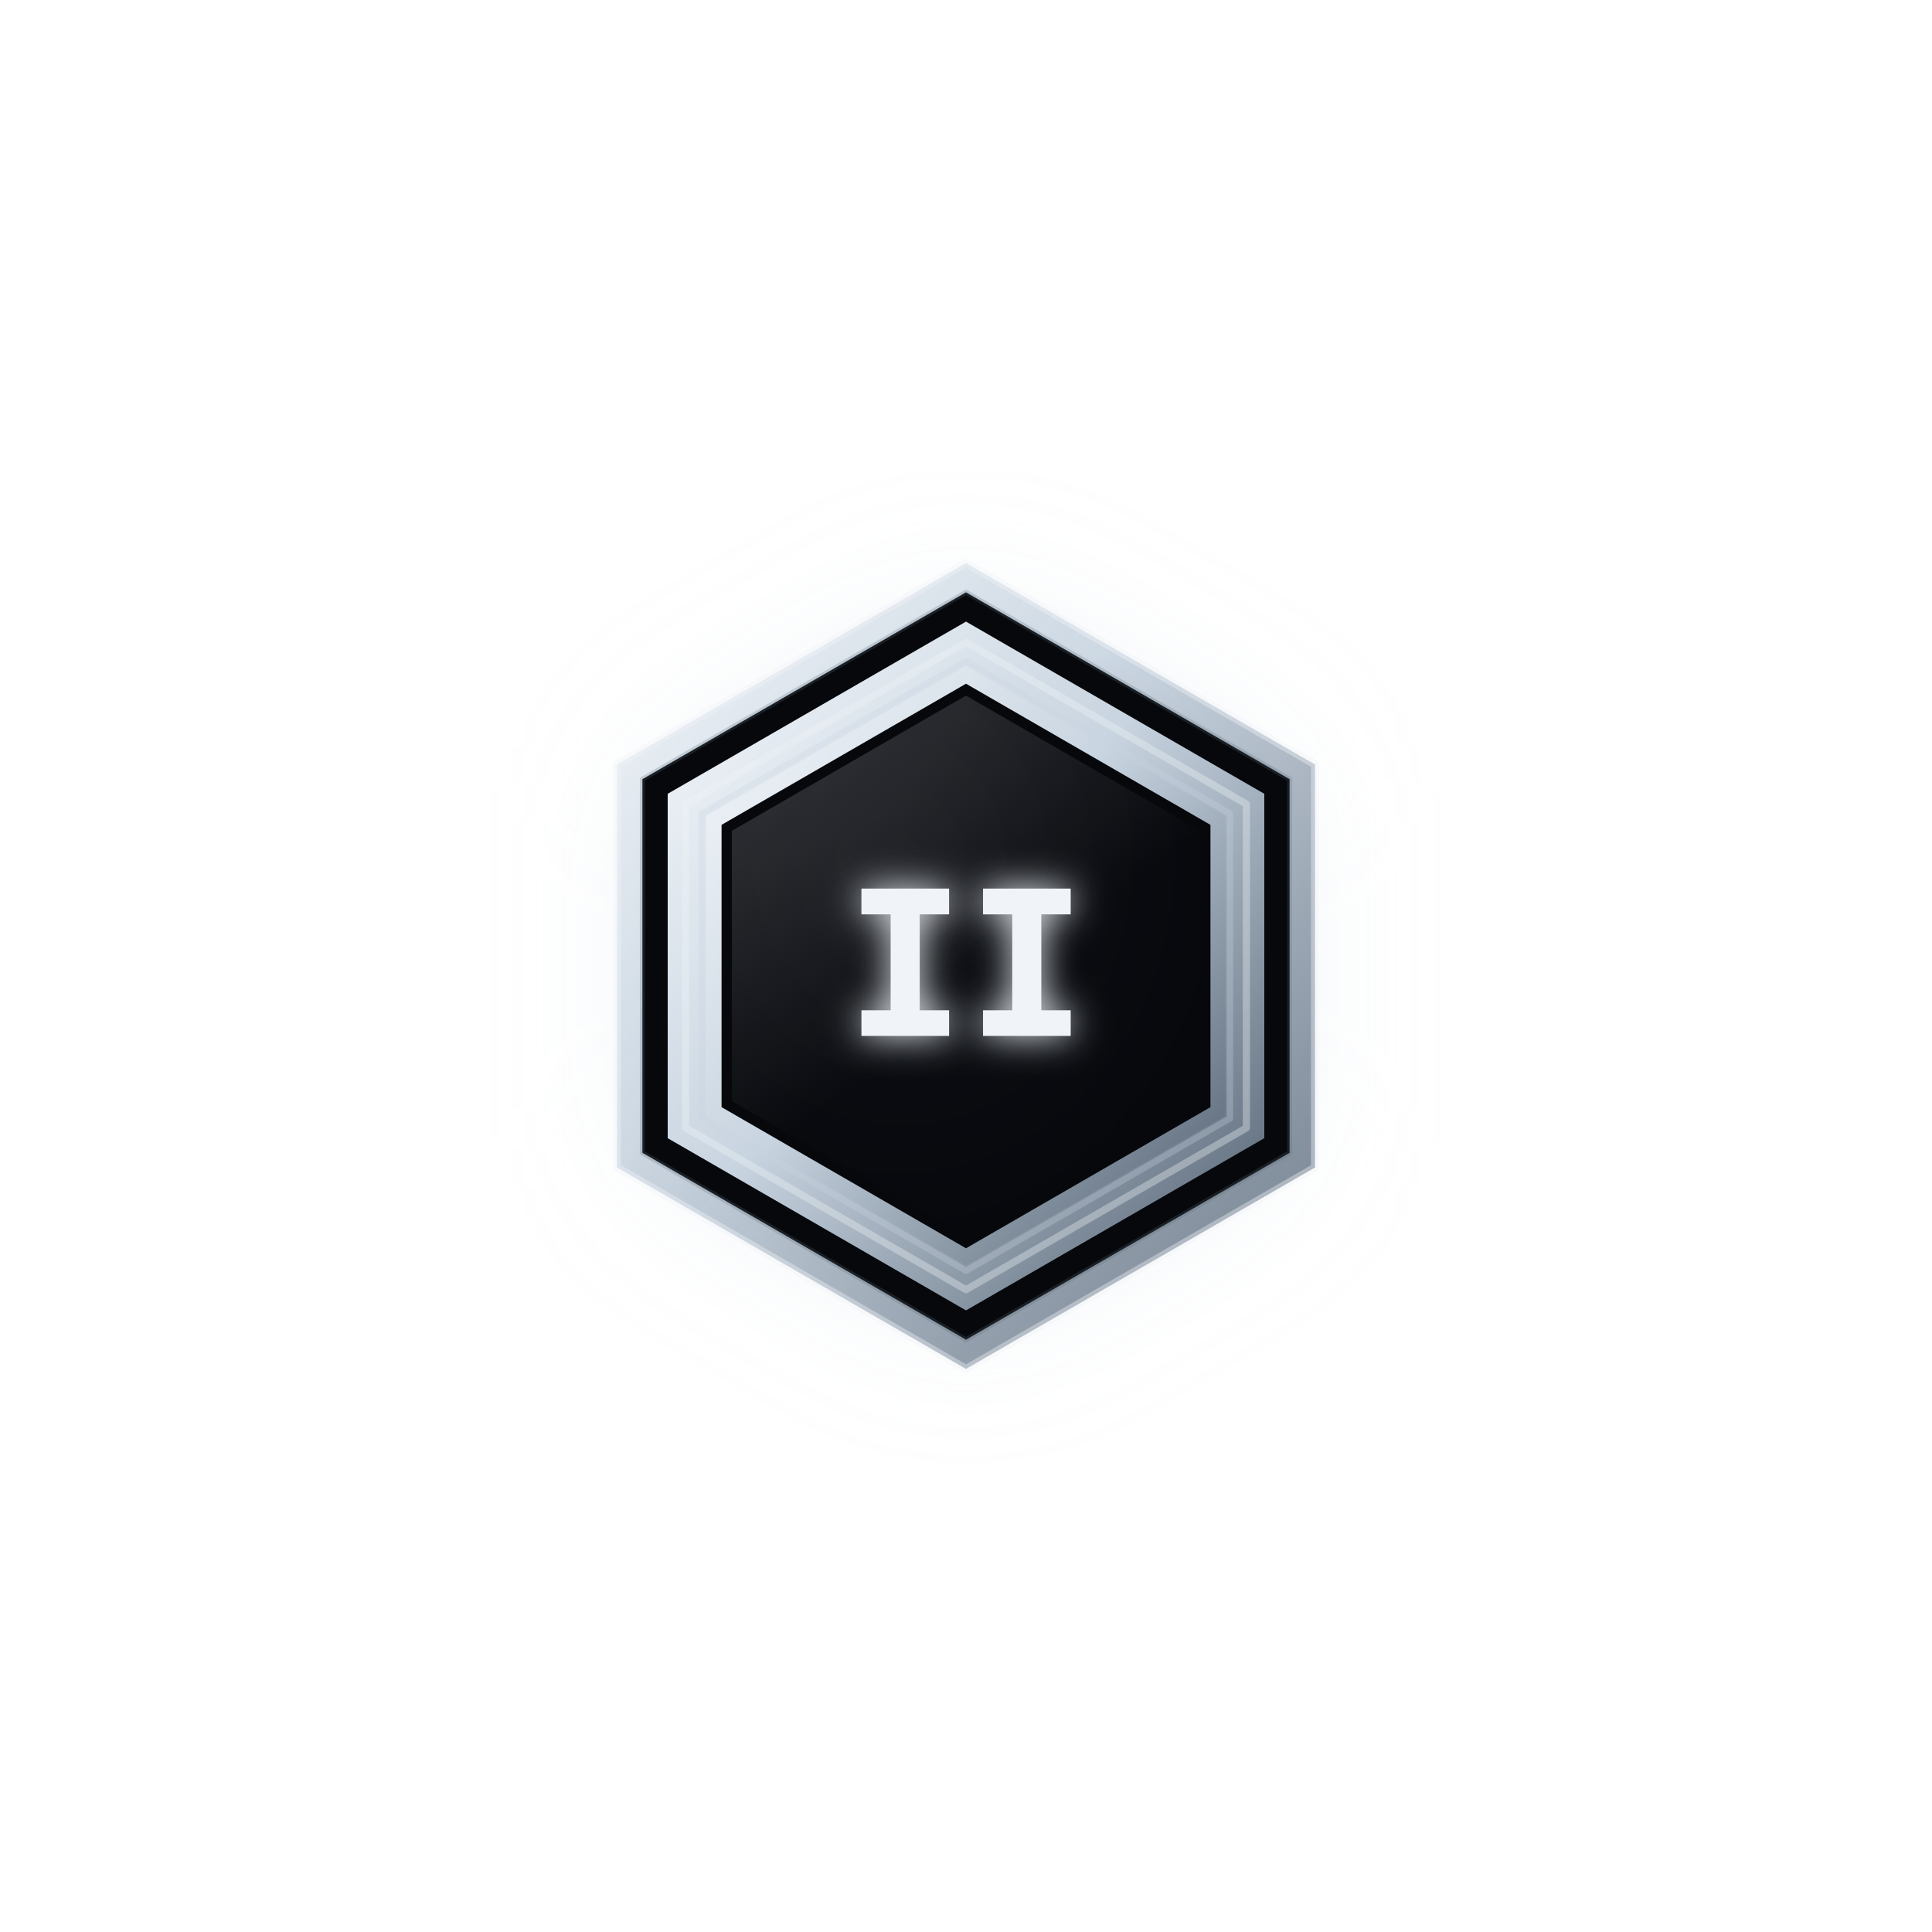
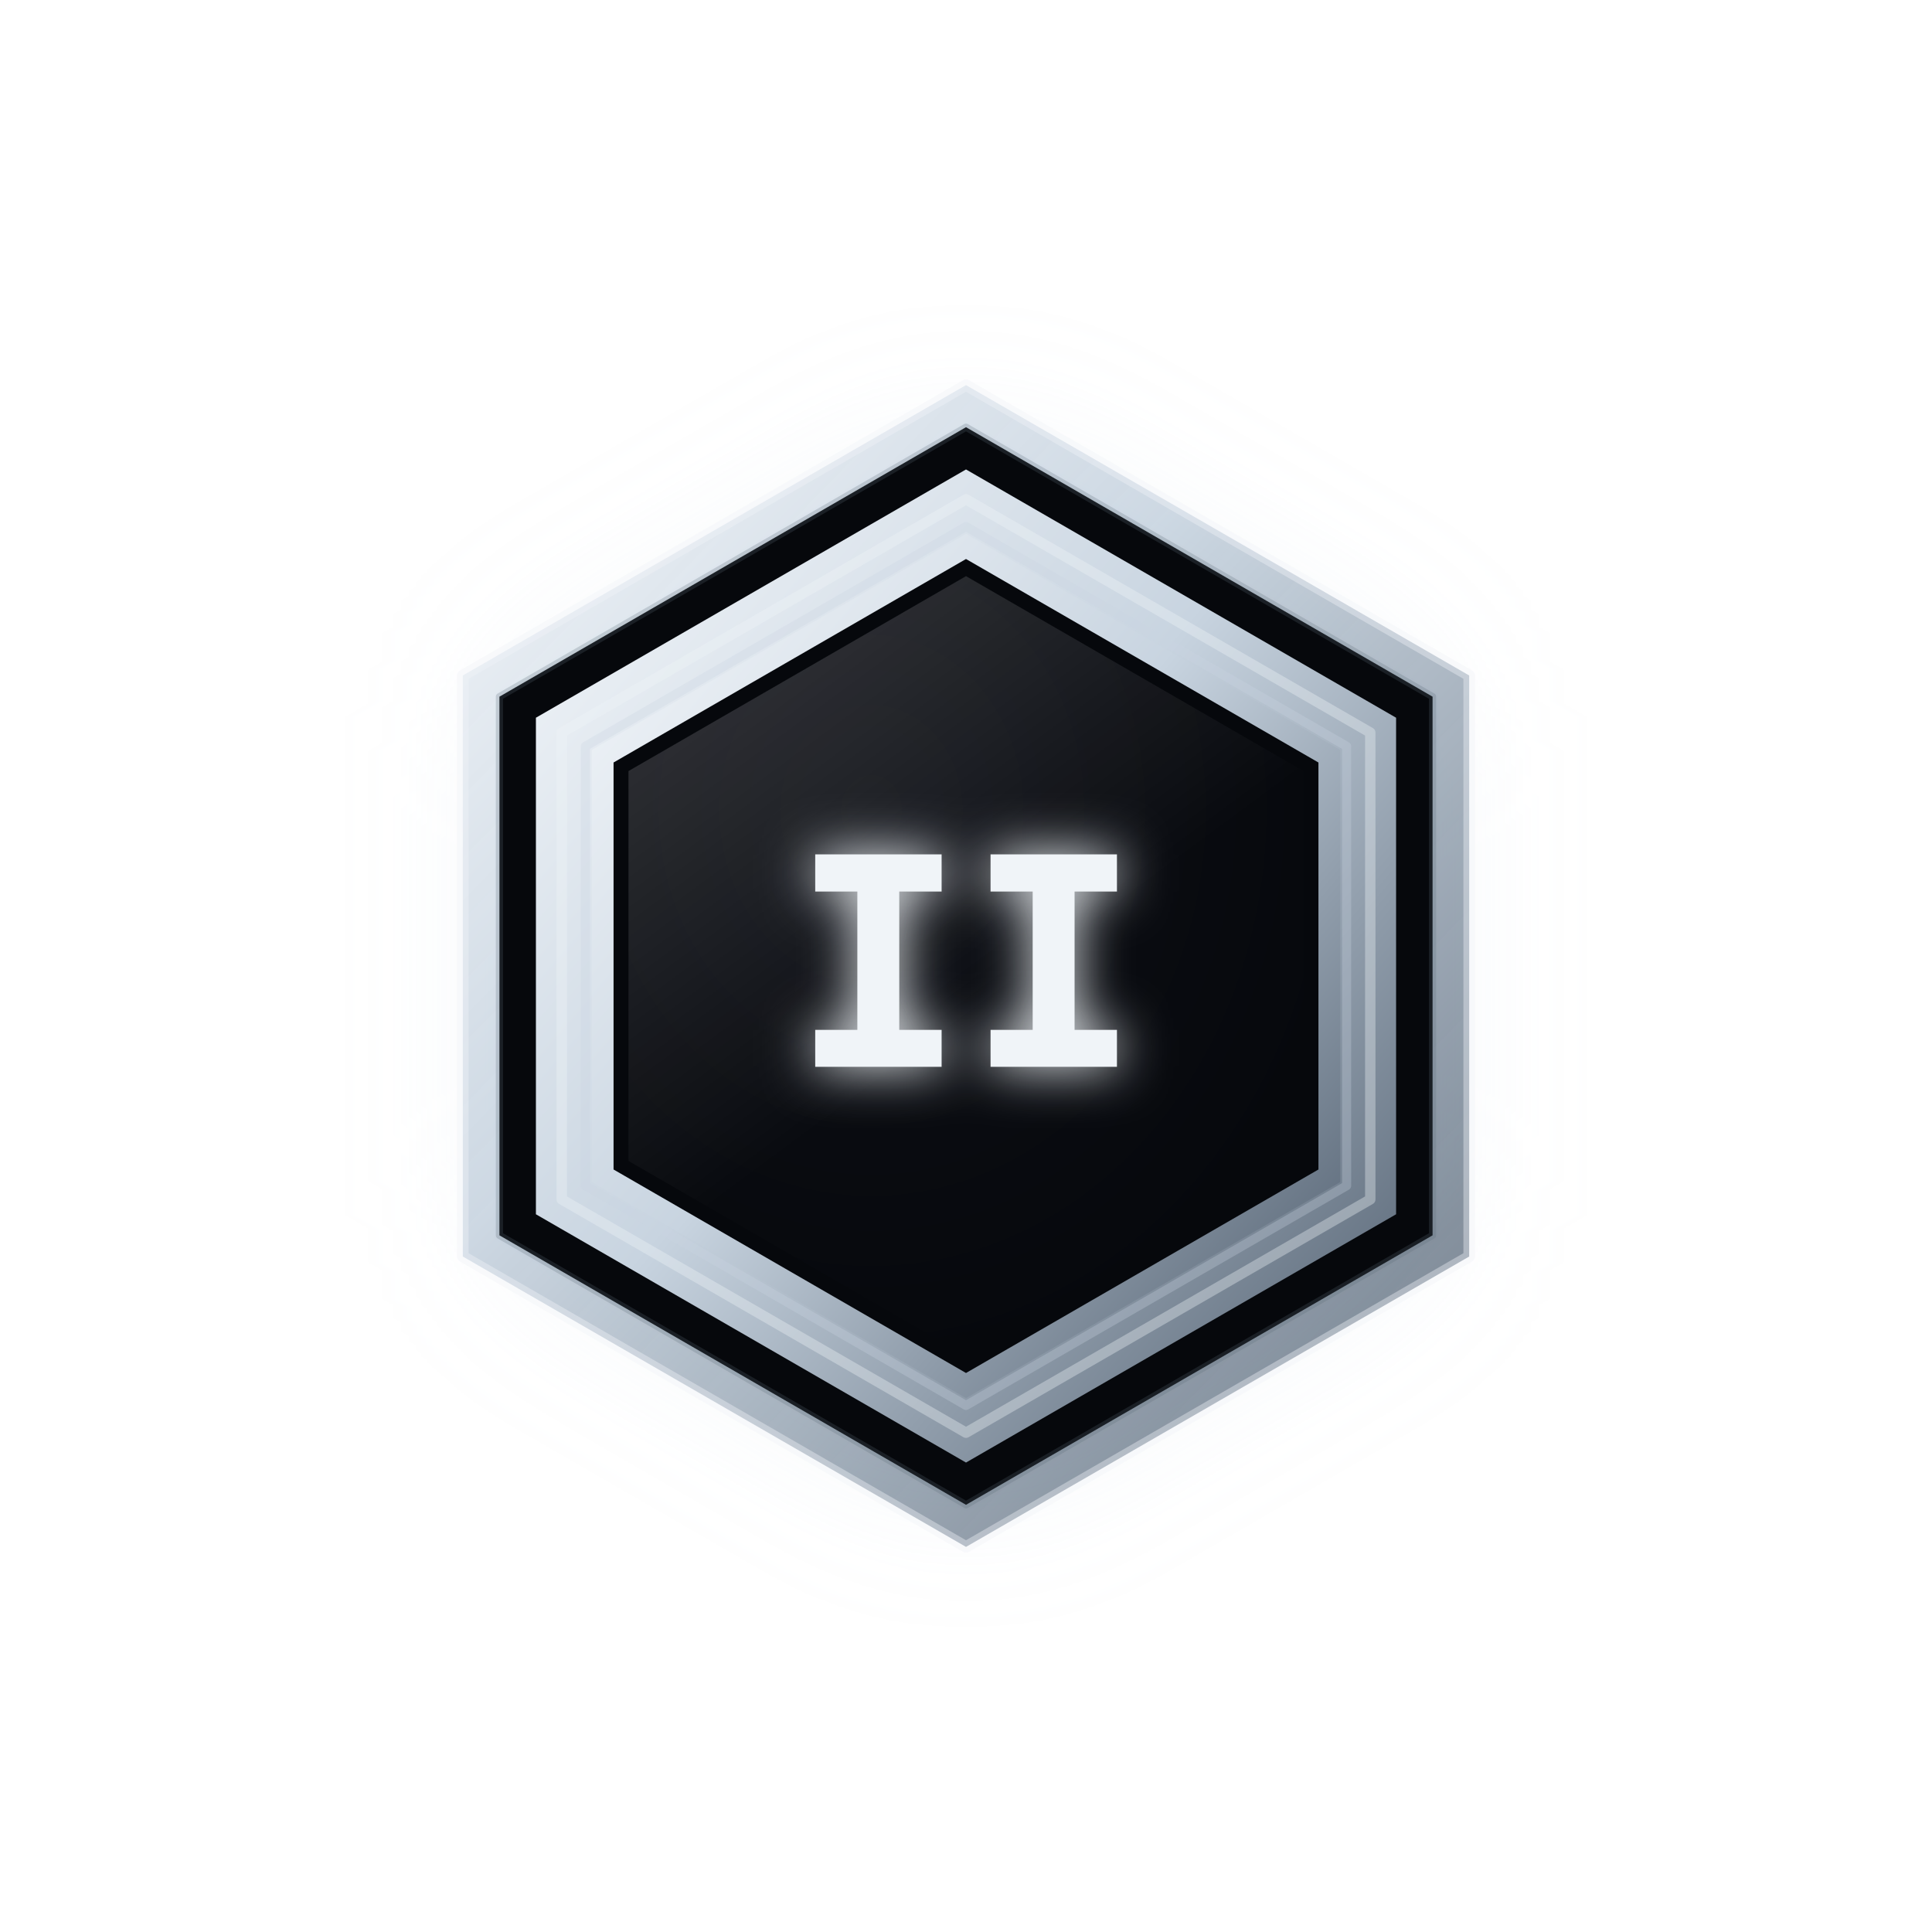
- <svg xmlns="http://www.w3.org/2000/svg" width="84" height="84" viewBox="-54.60 -54.60 193.20 193.20" overflow="visible" role="img" aria-label="Season Tier II">
+ <svg xmlns="http://www.w3.org/2000/svg" width="84" height="84" viewBox="-25 -25 134 134" overflow="visible" role="img" aria-label="Season Tier II">
  <defs>
    <radialGradient id="bgseas2" cx="36%" cy="30%" r="72%">
      <stop offset="0%" stop-color="#0e1016" />
      <stop offset="100%" stop-color="#06080c" />
    </radialGradient>
    <linearGradient id="rimseas2" x1="5%" y1="5%" x2="95%" y2="95%">
      <stop offset="0%" stop-color="#f0f4f8" />
      <stop offset="45%" stop-color="#c8d4e0" />
      <stop offset="100%" stop-color="#5a6878" />
    </linearGradient>
    <linearGradient id="shseas2" x1="18%" y1="0%" x2="82%" y2="100%">
      <stop offset="0%" stop-color="white" stop-opacity="0.16" />
      <stop offset="55%" stop-color="white" stop-opacity="0" />
    </linearGradient>
    <filter id="glseas2" x="-30%" y="-30%" width="160%" height="160%">
      <feGaussianBlur stdDeviation="1.8" result="b" />
      <feMerge>
        <feMergeNode in="b" />
        <feMergeNode in="SourceGraphic" />
      </feMerge>
    </filter>
-     <filter id="haloseas2" x="-120%" y="-120%" width="440%" height="440%">
-       <feGaussianBlur stdDeviation="8" result="b" />
+     <filter id="haloseas2" x="-80%" y="-80%" width="360%" height="360%">
+       <feGaussianBlur stdDeviation="6" result="b" />
      <feMerge>
        <feMergeNode in="b" />
        <feMergeNode in="SourceGraphic" />
      </feMerge>
    </filter>
    <linearGradient id="pgseas2_0" x1="5%" y1="0%" x2="95%" y2="100%">
      <stop offset="0%" stop-color="#f0f4f8" stop-opacity="0.95" />
      <stop offset="38%" stop-color="#c8d4e0" stop-opacity="0.9" />
      <stop offset="100%" stop-color="#5a6878" stop-opacity="0.85" />
    </linearGradient>
    <linearGradient id="pgseas2_1" x1="5%" y1="0%" x2="95%" y2="100%">
      <stop offset="0%" stop-color="#f0f4f8" stop-opacity="0.95" />
      <stop offset="38%" stop-color="#c8d4e0" stop-opacity="0.9" />
      <stop offset="100%" stop-color="#5a6878" stop-opacity="0.85" />
    </linearGradient>
  </defs>
  <path d="M71.83,24.78L71.83,59.22L42.00,76.44L12.17,59.22L12.17,24.78L42.00,7.56Z" fill="#c8d4e0" fill-opacity="0.35" filter="url(#haloseas2)" />
  <path d="M74.36,23.32L74.36,60.68L42.00,79.37L9.64,60.68L9.64,23.32L42.00,4.63Z" fill="url(#pgseas2_0)" />
  <path d="M71.83,24.78L71.83,59.22L42.00,76.44L12.17,59.22L12.17,24.78L42.00,7.56Z" fill="#06080c" />
  <path d="M74.36,23.32L74.36,60.68L42.00,79.37L9.64,60.68L9.64,23.32L42.00,4.63Z" fill="none" stroke="#f0f4f8" stroke-width="0.8" stroke-opacity="0.48" stroke-linejoin="round" />
  <path d="M71.83,24.78L71.83,59.22L42.00,76.44L12.17,59.22L12.17,24.78L42.00,7.56Z" fill="none" stroke="#5a6878" stroke-width="0.5" stroke-opacity="0.28" stroke-linejoin="round" />
  <path d="M76.90,21.85L76.90,62.15L42.00,82.29L7.10,62.15L7.10,21.85L42.00,1.71Z" fill="url(#pgseas2_1)" />
  <path d="M74.36,23.32L74.36,60.68L42.00,79.37L9.64,60.68L9.64,23.32L42.00,4.63Z" fill="#06080c" />
  <path d="M76.90,21.85L76.90,62.15L42.00,82.29L7.10,62.15L7.10,21.85L42.00,1.71Z" fill="none" stroke="#f0f4f8" stroke-width="0.8" stroke-opacity="0.40" stroke-linejoin="round" />
  <path d="M74.36,23.32L74.36,60.68L42.00,79.37L9.64,60.68L9.64,23.32L42.00,4.63Z" fill="none" stroke="#5a6878" stroke-width="0.5" stroke-opacity="0.24" stroke-linejoin="round" />
  <path d="M71.83,24.78L71.83,59.22L42.00,76.44L12.17,59.22L12.17,24.78L42.00,7.56Z" fill="url(#rimseas2)" />
  <path d="M67.20,27.45L67.20,56.55L42.00,71.10L16.80,56.55L16.80,27.45L42.00,12.90Z" fill="#06080c" />
  <path d="M67.20,27.45L67.20,56.55L42.00,71.10L16.80,56.55L16.80,27.45L42.00,12.90Z" fill="none" stroke="url(#rimseas2)" stroke-width="1.51" />
  <path d="M65.41,28.48L65.41,55.52L42.00,69.04L18.59,55.52L18.59,28.48L42.00,14.96Z" fill="url(#bgseas2)" />
  <path d="M65.41,28.48L65.41,55.52L42.00,69.04L18.59,55.52L18.59,28.48L42.00,14.96Z" fill="url(#shseas2)" />
  <path d="M70.04,25.81L70.04,58.19L42.00,74.37L13.96,58.19L13.96,25.81L42.00,9.63Z" fill="none" stroke="#f0f4f8" stroke-width="0.72" stroke-opacity="0.36" stroke-linejoin="round" />
  <path d="M68.40,26.76L68.40,57.24L42.00,72.48L15.60,57.24L15.60,26.76L42.00,11.52Z" fill="none" stroke="#c8d4e0" stroke-width="0.63" stroke-opacity="0.30" stroke-linejoin="round" />
  <text x="42.00" y="42.00" text-anchor="middle" dominant-baseline="central" font-family="Orbitron,monospace" font-weight="900" font-size="20.2" fill="#f0f4f8" filter="url(#glseas2)">II</text>
</svg>
